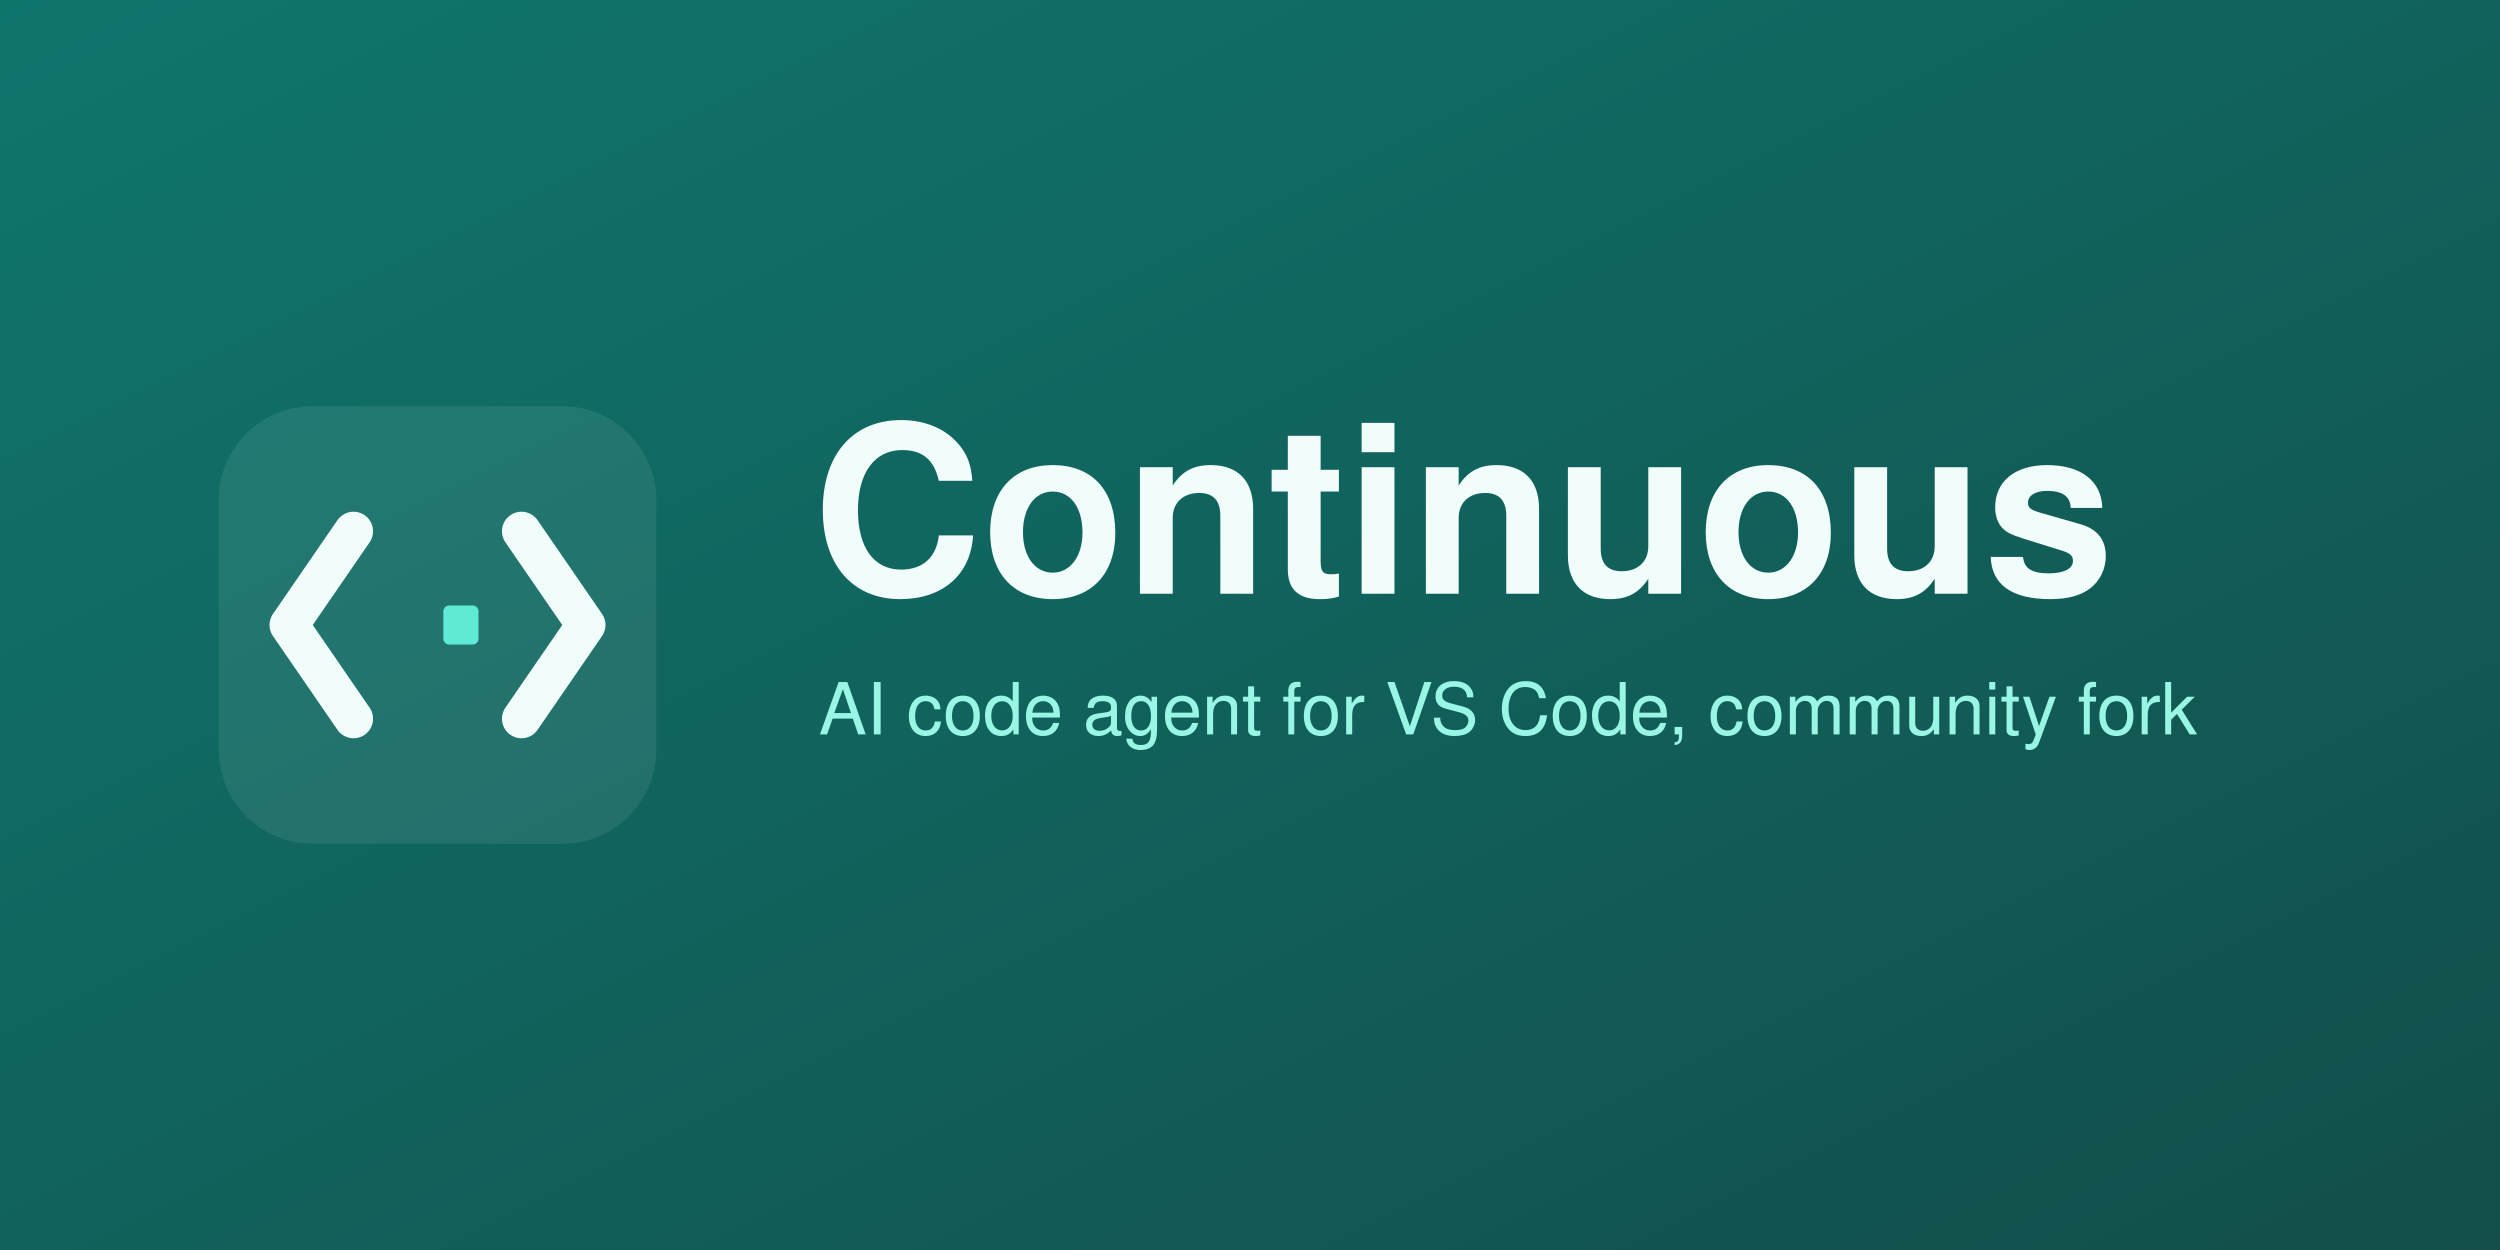
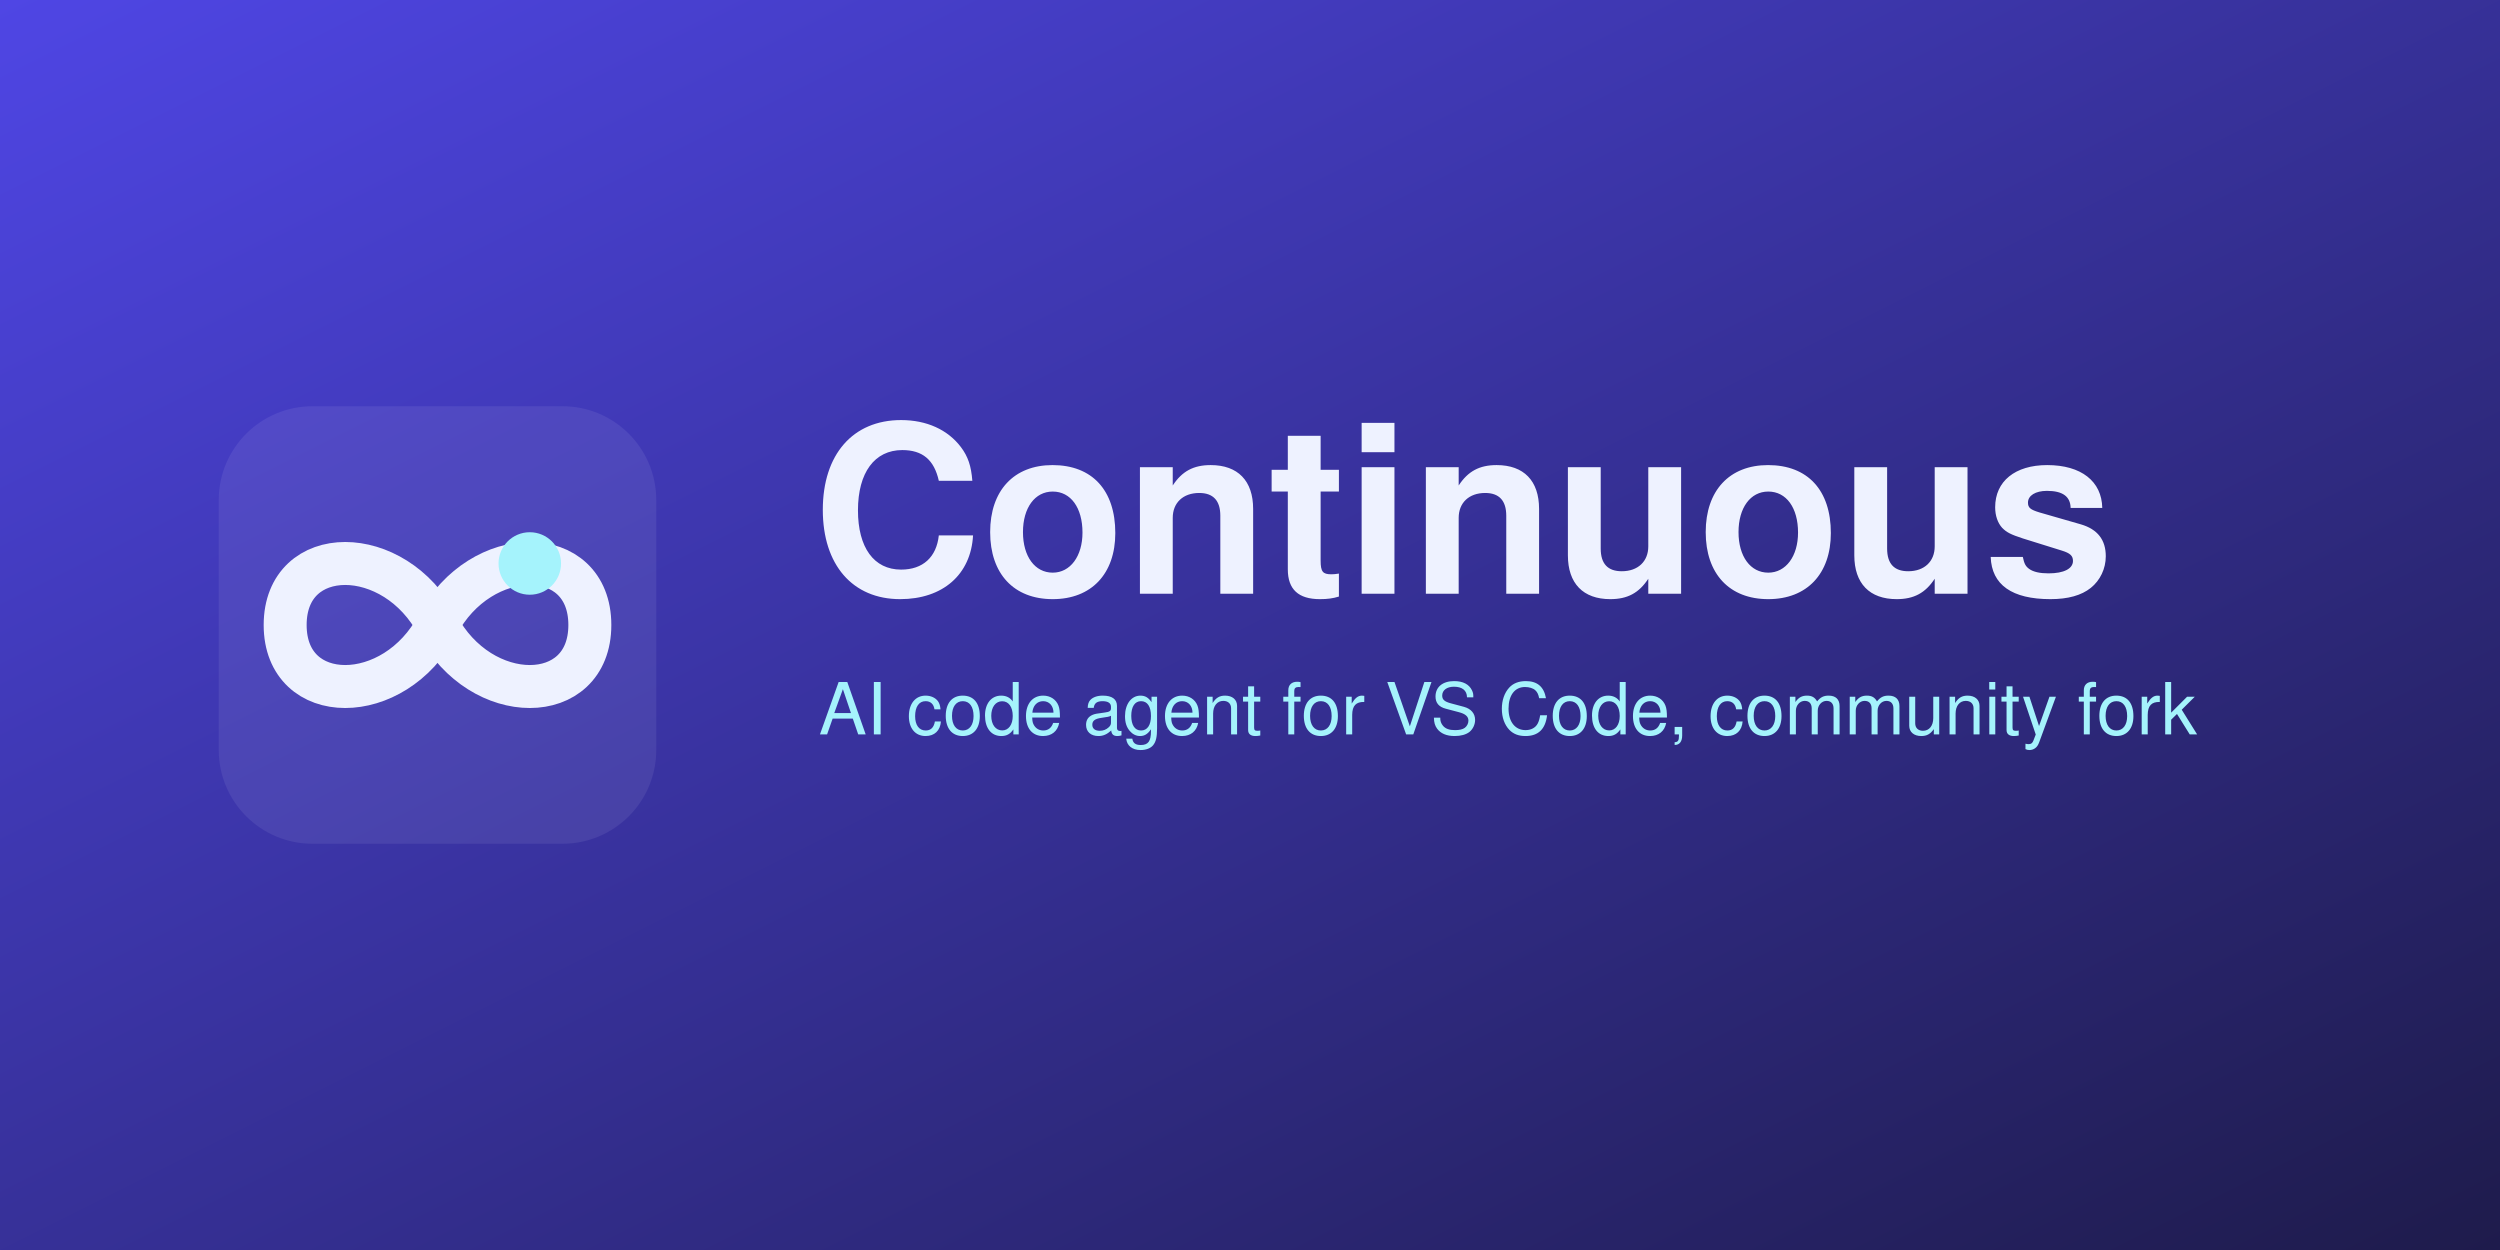
<svg xmlns="http://www.w3.org/2000/svg" viewBox="0 0 1600 800" width="1600" height="800">
  <defs>
    <linearGradient id="bg" x1="0" y1="0" x2="1" y2="1">
-       <stop offset="0" stop-color="#0F766E" />
-       <stop offset="1" stop-color="#134E4A" />
+       <stop offset="0" stop-color="#4F46E5" />
+       <stop offset="1" stop-color="#1E1B4B" />
    </linearGradient>
  </defs>
  <rect width="1600" height="800" fill="url(#bg)" />
  <g transform="translate(120 240) scale(0.625)">
-     <rect x="32" y="32" width="448" height="448" rx="96" fill="#F0FDFA" fill-opacity="0.08" />
-     <path d="M170 160 L104 256 L170 352" fill="none" stroke="#F0FDFA" stroke-width="40" stroke-linecap="round" stroke-linejoin="round" />
-     <path d="M342 160 L408 256 L342 352" fill="none" stroke="#F0FDFA" stroke-width="40" stroke-linecap="round" stroke-linejoin="round" />
-     <rect x="262" y="236" width="36" height="40" rx="6" fill="#5EEAD4" />
+     <rect x="32" y="32" width="448" height="448" rx="96" fill="#EEF2FF" fill-opacity="0.08" />
+     <path d="M256 256 C300 172 412 172 412 256 C412 340 300 340 256 256 C212 172 100 172 100 256 C100 340 212 340 256 256 Z" fill="none" stroke="#EEF2FF" stroke-width="44" stroke-linecap="round" stroke-linejoin="round" />
+     <circle cx="350.5" cy="193" r="32" fill="#A5F3FC" />
  </g>
-   <text x="520" y="380" font-family="Segoe UI, Helvetica, Arial, sans-serif" font-size="150" font-weight="600" fill="#F0FDFA">Continuous</text>
-   <text x="524" y="470" font-family="Segoe UI, Helvetica, Arial, sans-serif" font-size="46" fill="#99F6E4">AI code agent for VS Code, community fork</text>
+   <text x="520" y="380" font-family="Segoe UI, Helvetica, Arial, sans-serif" font-size="150" font-weight="600" fill="#EEF2FF">Continuous</text>
+   <text x="524" y="470" font-family="Segoe UI, Helvetica, Arial, sans-serif" font-size="46" fill="#A5F3FC">AI code agent for VS Code, community fork</text>
</svg>
